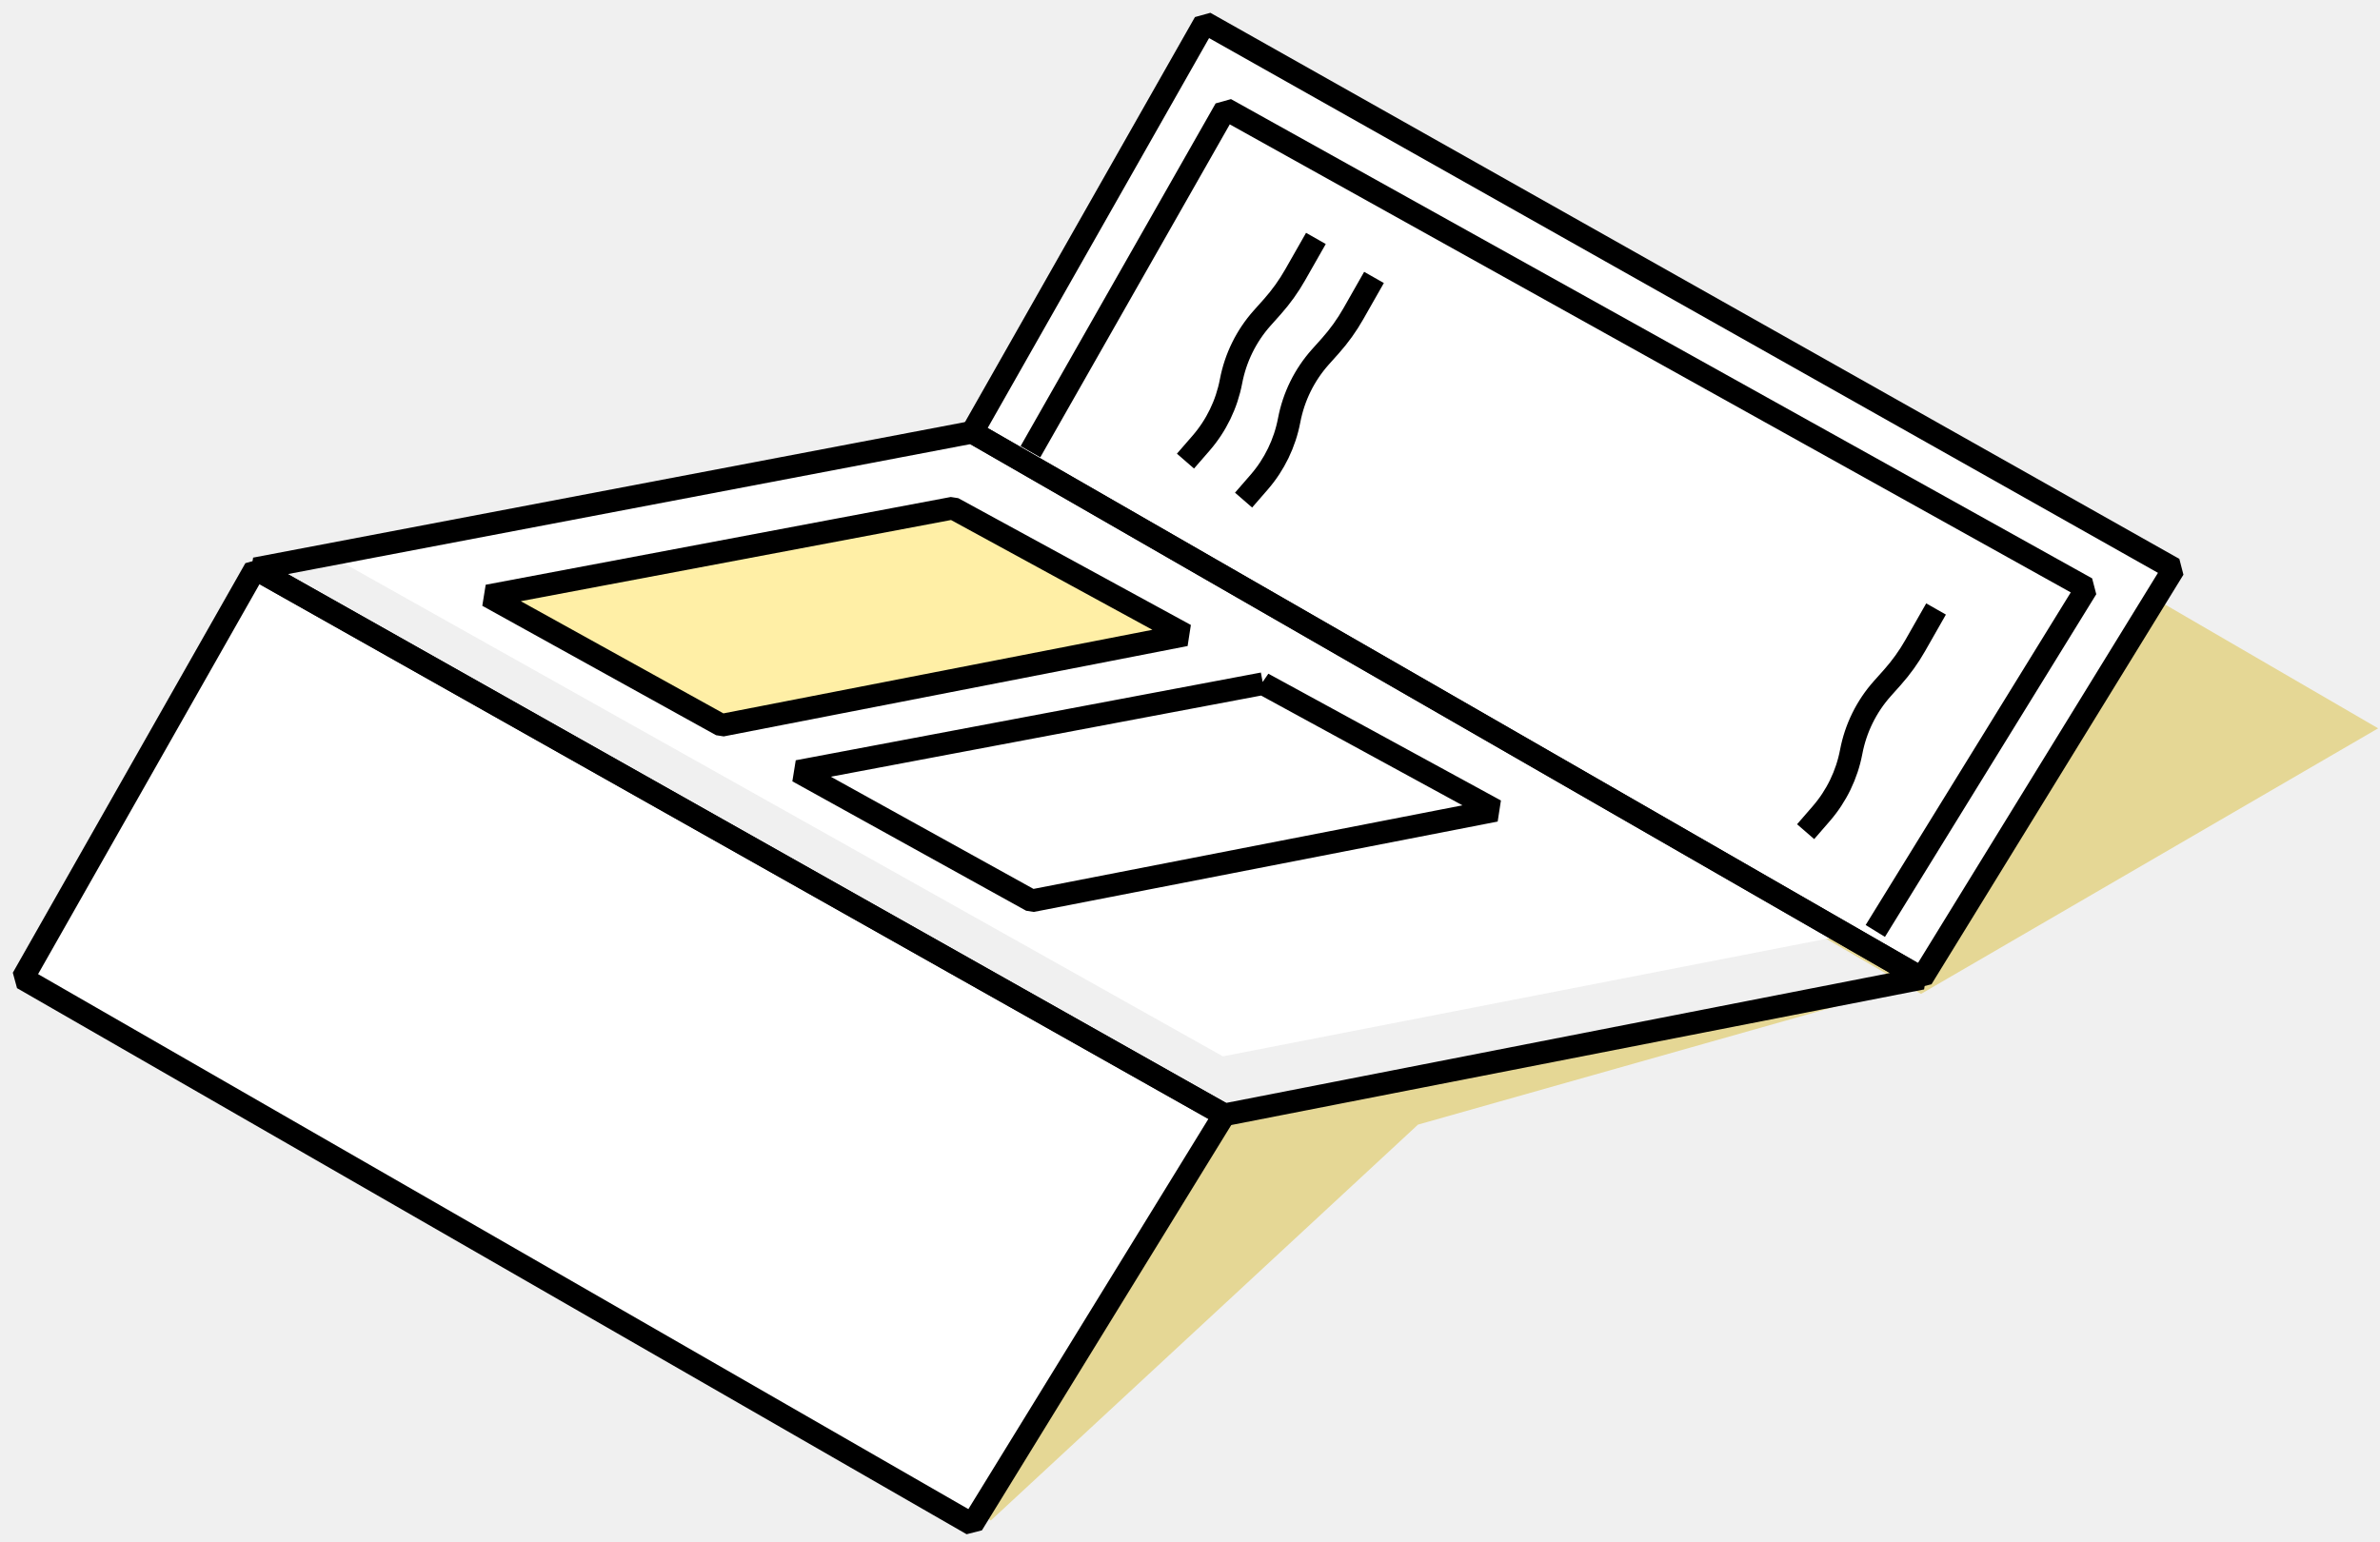
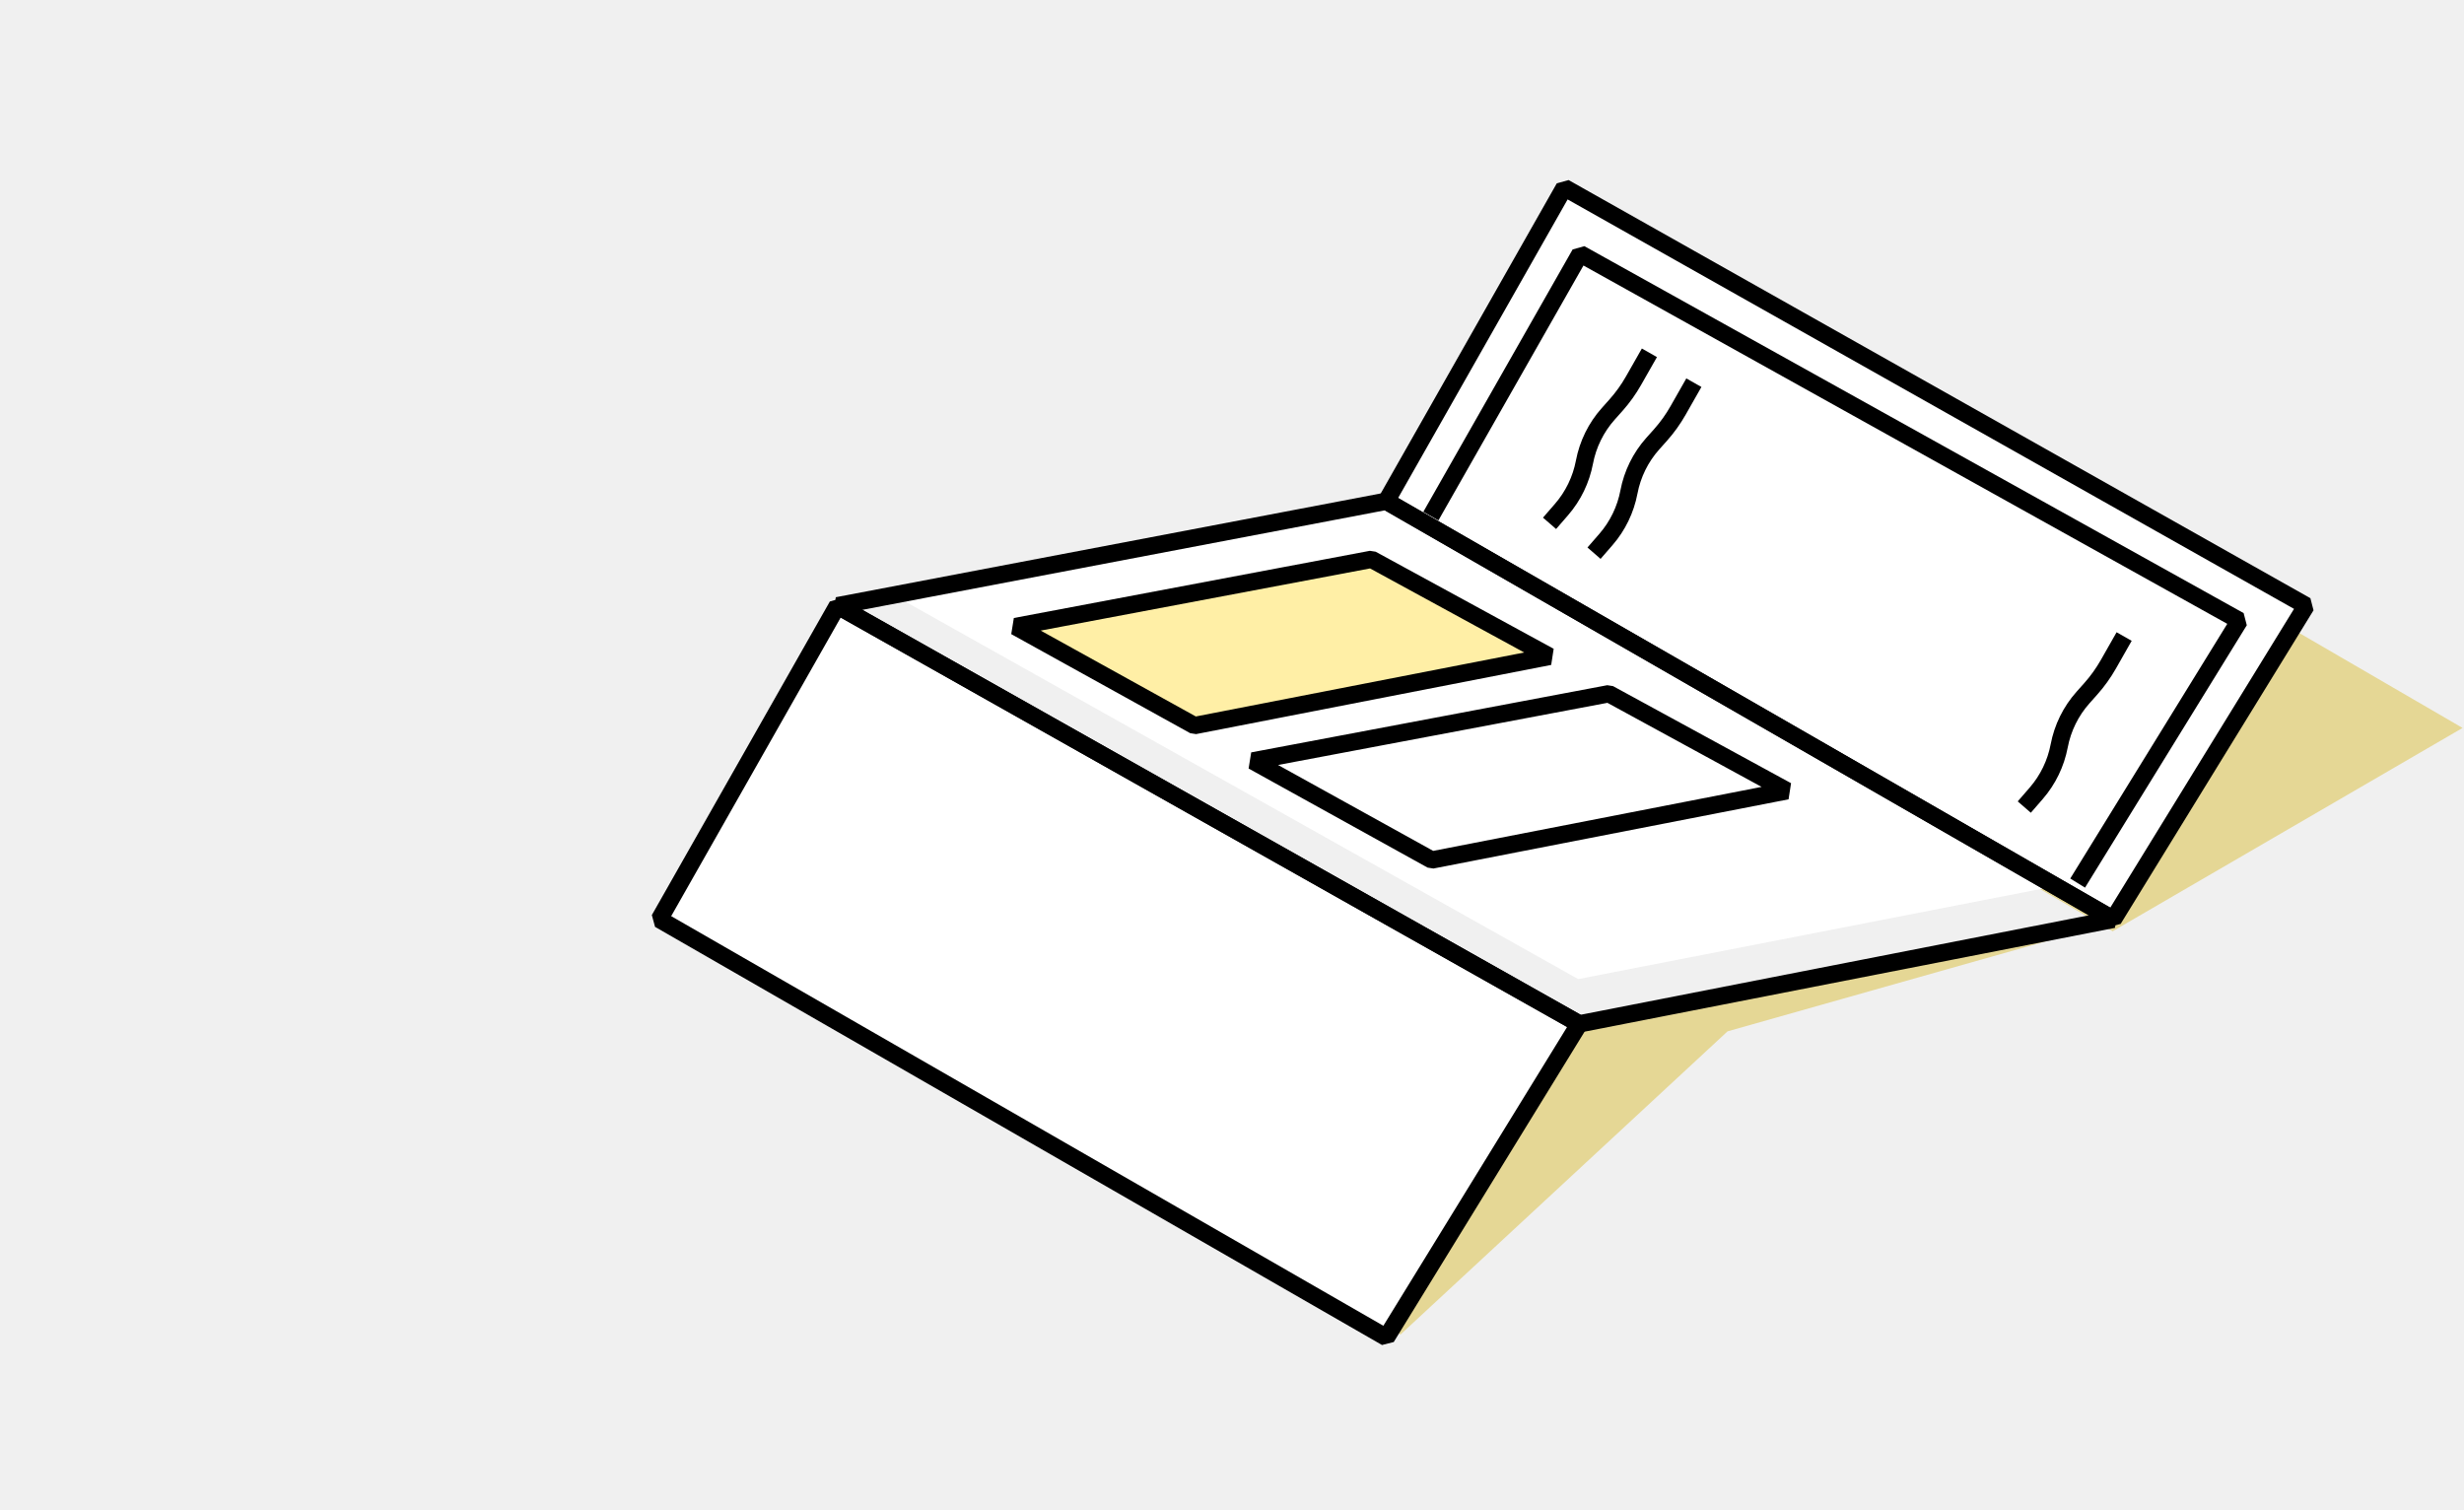
- <svg xmlns="http://www.w3.org/2000/svg" width="105" height="68" fill="none">
-   <path d="M54.009 49.623l30.4-6.18-21.85 6.18L43.713 67.09 13.825 49.723l40.184-.1z" fill="#E5D795" />
-   <path fill="#E5D795" d="M75.03 14.77l29.889 17.367-20.167 11.718-29.888-17.367z" />
-   <path d="M42.894 67.264L1 43.168l10.26-18.072 42.749 24.096-11.115 18.072z" fill="#fff" />
-   <path d="M42.894 67.264L1 43.168l10.26-18.072 42.749 24.096-11.115 18.072z" stroke="#000" stroke-linejoin="bevel" />
-   <path d="M43.74 19.072L14.68 24.58l39.27 22.03 28.273-5.507L43.74 19.072z" fill="#fff" />
-   <path d="M84.787 43.168L42.893 19.072 53.153 1l42.749 24.096-11.115 18.072z" fill="#fff" />
-   <path d="M84.787 43.168L42.893 19.072 53.153 1l42.749 24.096-11.115 18.072z" stroke="#000" stroke-linejoin="bevel" />
-   <path d="M82.734 41.078l9.323-15.121L54.065 4.81 45.46 19.933m-2.565-.861l-31.634 6.024L54.01 49.192l30.78-6.024-41.895-24.096z" stroke="#000" stroke-linejoin="bevel" />
-   <path d="M42.039 22.421l10.26 5.594-20.466 3.988-10.313-5.71 20.519-3.872z" fill="#FFEFA6" stroke="#000" stroke-linejoin="bevel" />
-   <path d="M55.718 30.166l10.26 5.594-20.465 3.988-10.314-5.71 20.52-3.871zm-3.418-9.82l.69-.794a5.826 5.826 0 001.321-2.73c.197-1.037.672-2 1.372-2.786l.449-.503a8.248 8.248 0 001.01-1.41l.913-1.603m-3.192 11.547l.69-.794a5.825 5.825 0 001.322-2.73c.197-1.036.671-2 1.371-2.786l.45-.503a8.248 8.248 0 001.01-1.409l.912-1.604M79.66 36.697l.689-.794a5.824 5.824 0 001.322-2.73c.197-1.037.671-2 1.371-2.786l.449-.503a8.24 8.24 0 001.01-1.41l.913-1.603" stroke="#000" stroke-linejoin="bevel" />
+ <svg xmlns="http://www.w3.org/2000/svg" width="142" height="87" fill="none">
+   <path d="M91.009 59.434l30.401-6.18-21.851 6.18-18.846 17.468-29.888-17.367 40.184-.1z" fill="#E5D795" />
+   <path fill="#E5D795" d="M112.03 24.58l29.888 17.369-20.166 11.718-29.889-17.368z" />
+   <path d="M79.894 77.076L38 52.98l10.26-18.072 42.749 24.096-11.115 18.072z" fill="#fff" />
+   <path d="M79.894 77.076L38 52.98l10.26-18.072 42.749 24.096-11.115 18.072z" stroke="#000" stroke-linejoin="bevel" />
+   <path d="M80.74 28.884l-29.06 5.508 39.27 22.03 28.273-5.508-38.484-22.03z" fill="#fff" />
+   <path d="M121.787 52.98L79.893 28.884l10.26-18.072 42.749 24.096-11.115 18.072z" fill="#fff" />
+   <path d="M121.787 52.98L79.893 28.884l10.26-18.072 42.749 24.096-11.115 18.072z" stroke="#000" stroke-linejoin="bevel" />
+   <path d="M119.734 50.89l9.323-15.122-37.992-21.145-8.605 15.121m-2.565-.86l-31.634 6.024L91.01 59.004l30.779-6.024-41.894-24.096z" stroke="#000" stroke-linejoin="bevel" />
+   <path d="M79.039 32.233l10.26 5.594-20.466 3.987-10.313-5.709 20.519-3.872z" fill="#FFEFA6" stroke="#000" stroke-linejoin="bevel" />
+   <path d="M92.719 39.978l10.26 5.594-20.466 3.988-10.314-5.71 20.52-3.872zm-3.419-9.82l.69-.795a5.826 5.826 0 001.321-2.729c.197-1.037.672-2 1.372-2.786l.449-.503a8.245 8.245 0 001.01-1.41l.913-1.604m-3.192 11.548l.69-.794a5.825 5.825 0 001.322-2.73c.197-1.037.671-2 1.371-2.786l.45-.503a8.24 8.24 0 001.01-1.41l.912-1.603m19.041 24.456l.69-.795a5.832 5.832 0 001.322-2.729c.197-1.037.671-2 1.371-2.786l.449-.504a8.278 8.278 0 001.011-1.409l.912-1.604" stroke="#000" stroke-linejoin="bevel" />
</svg>
